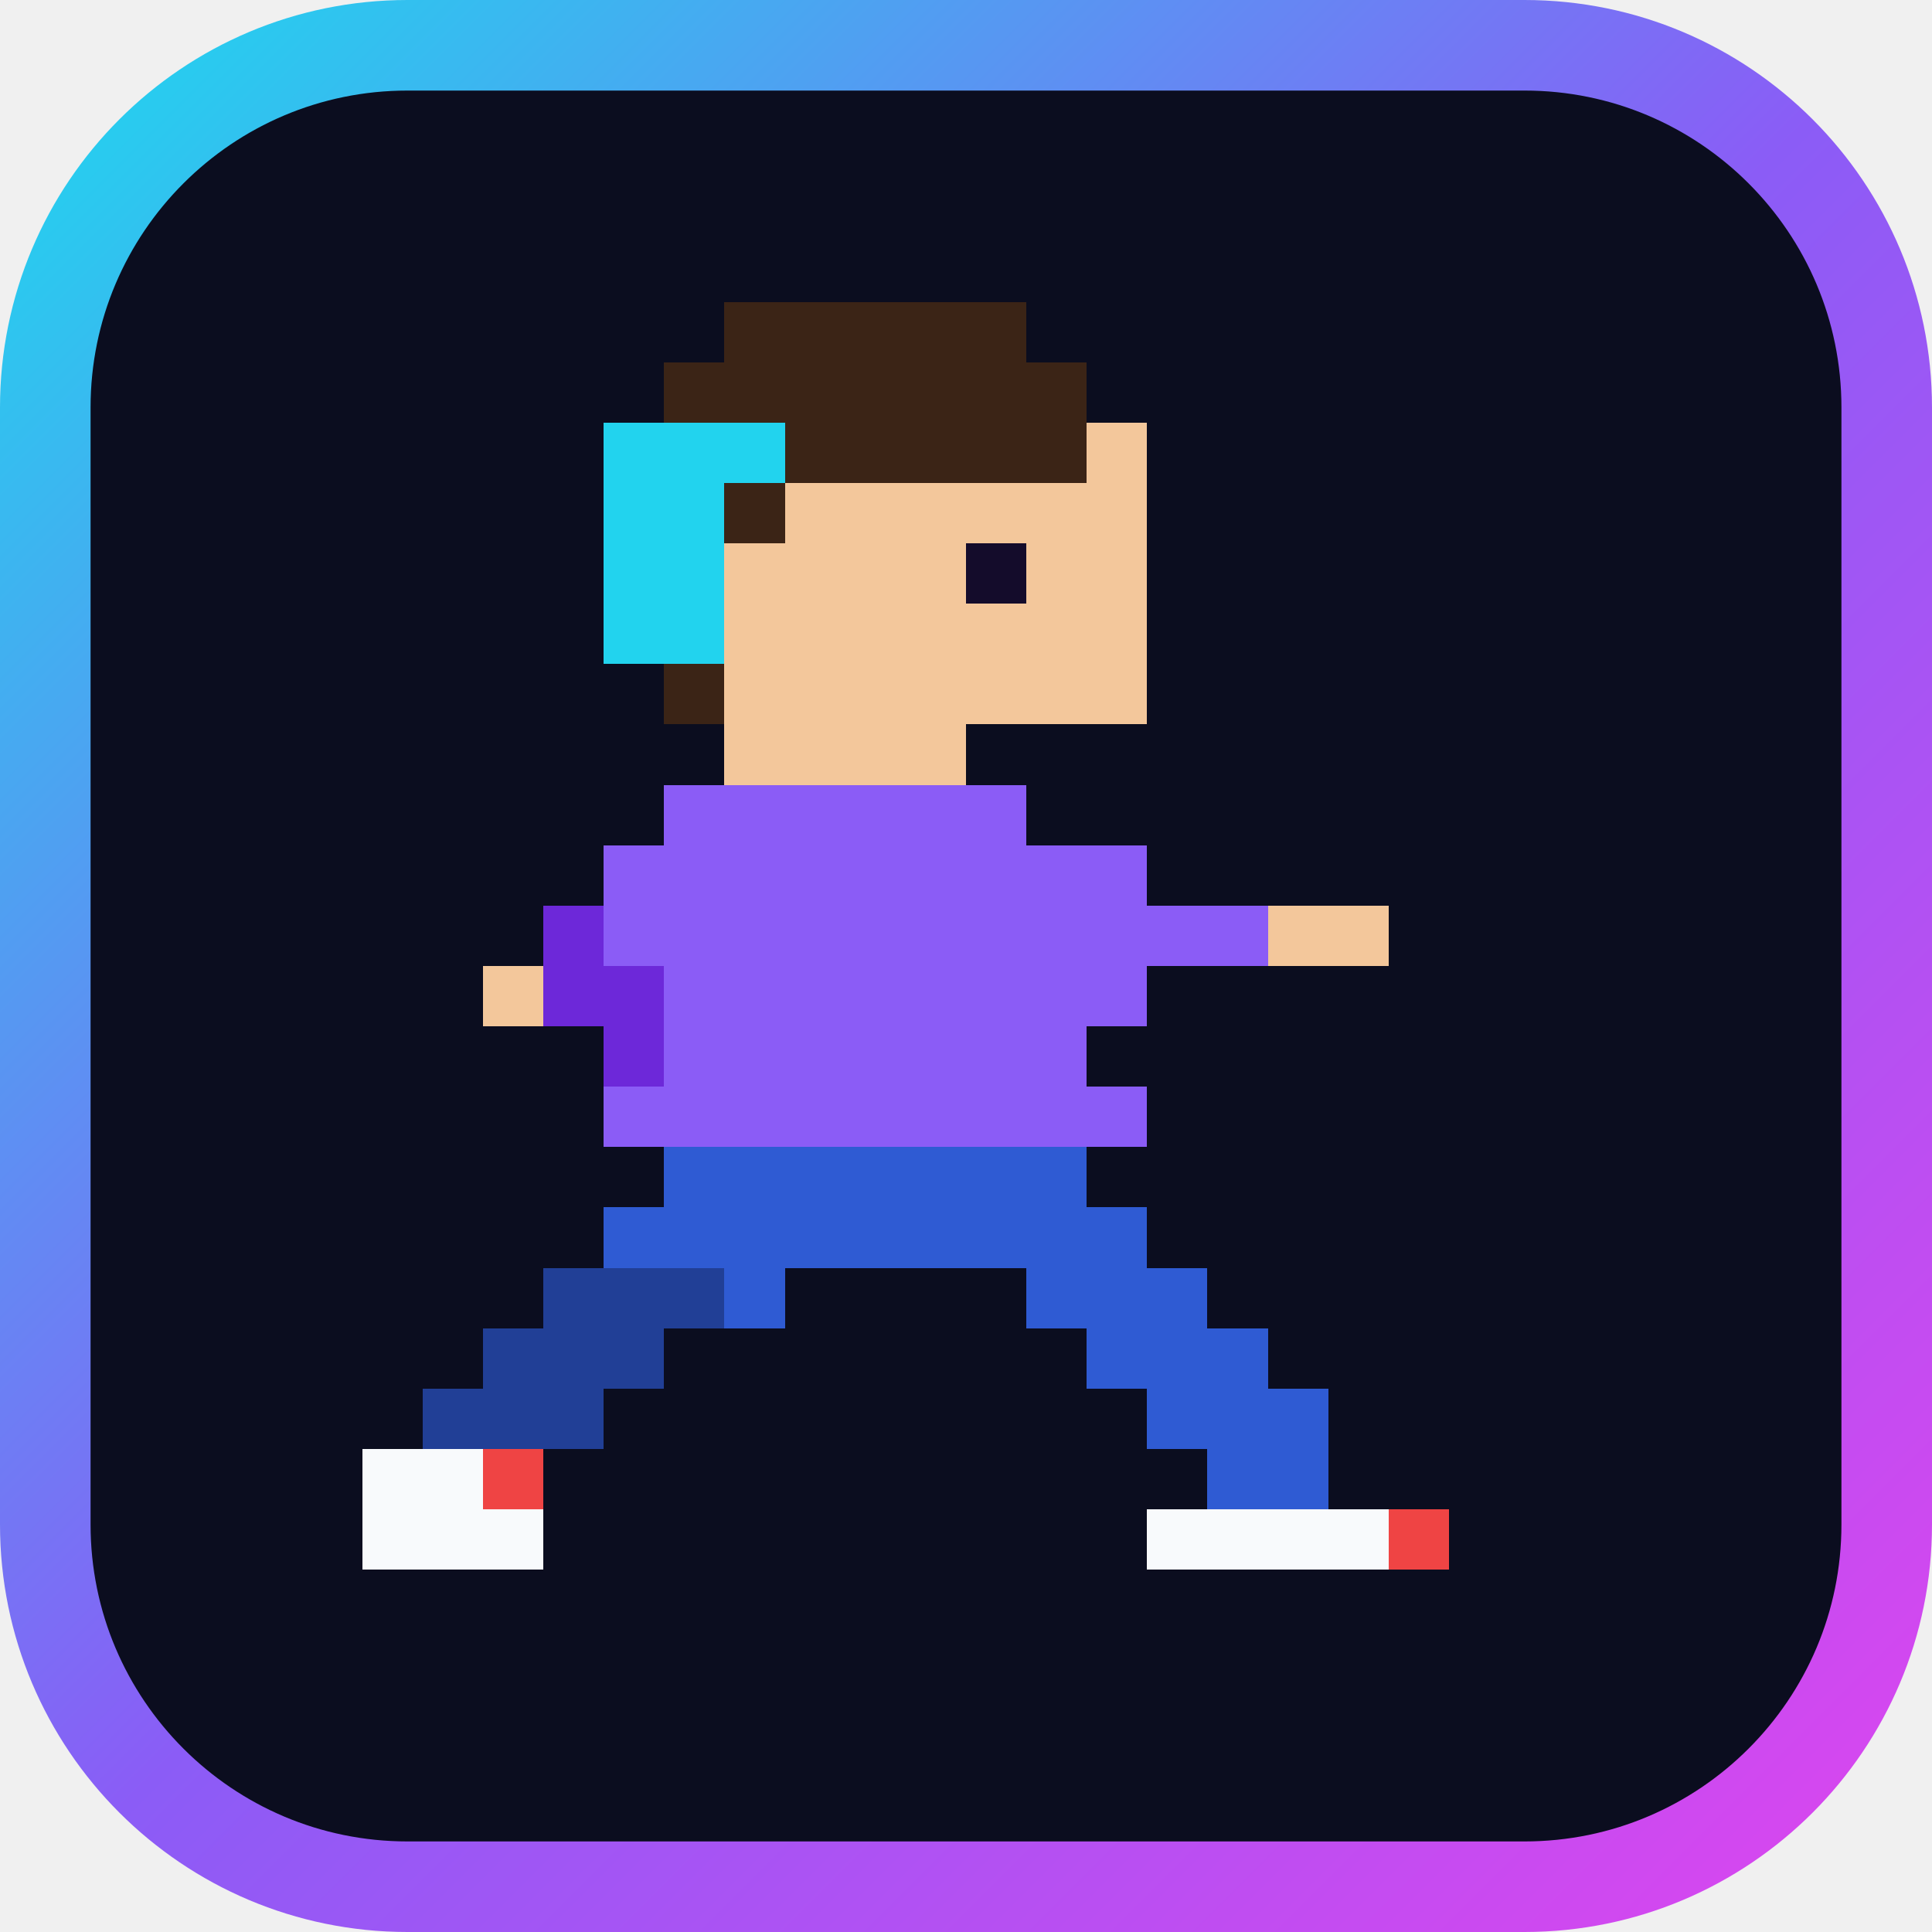
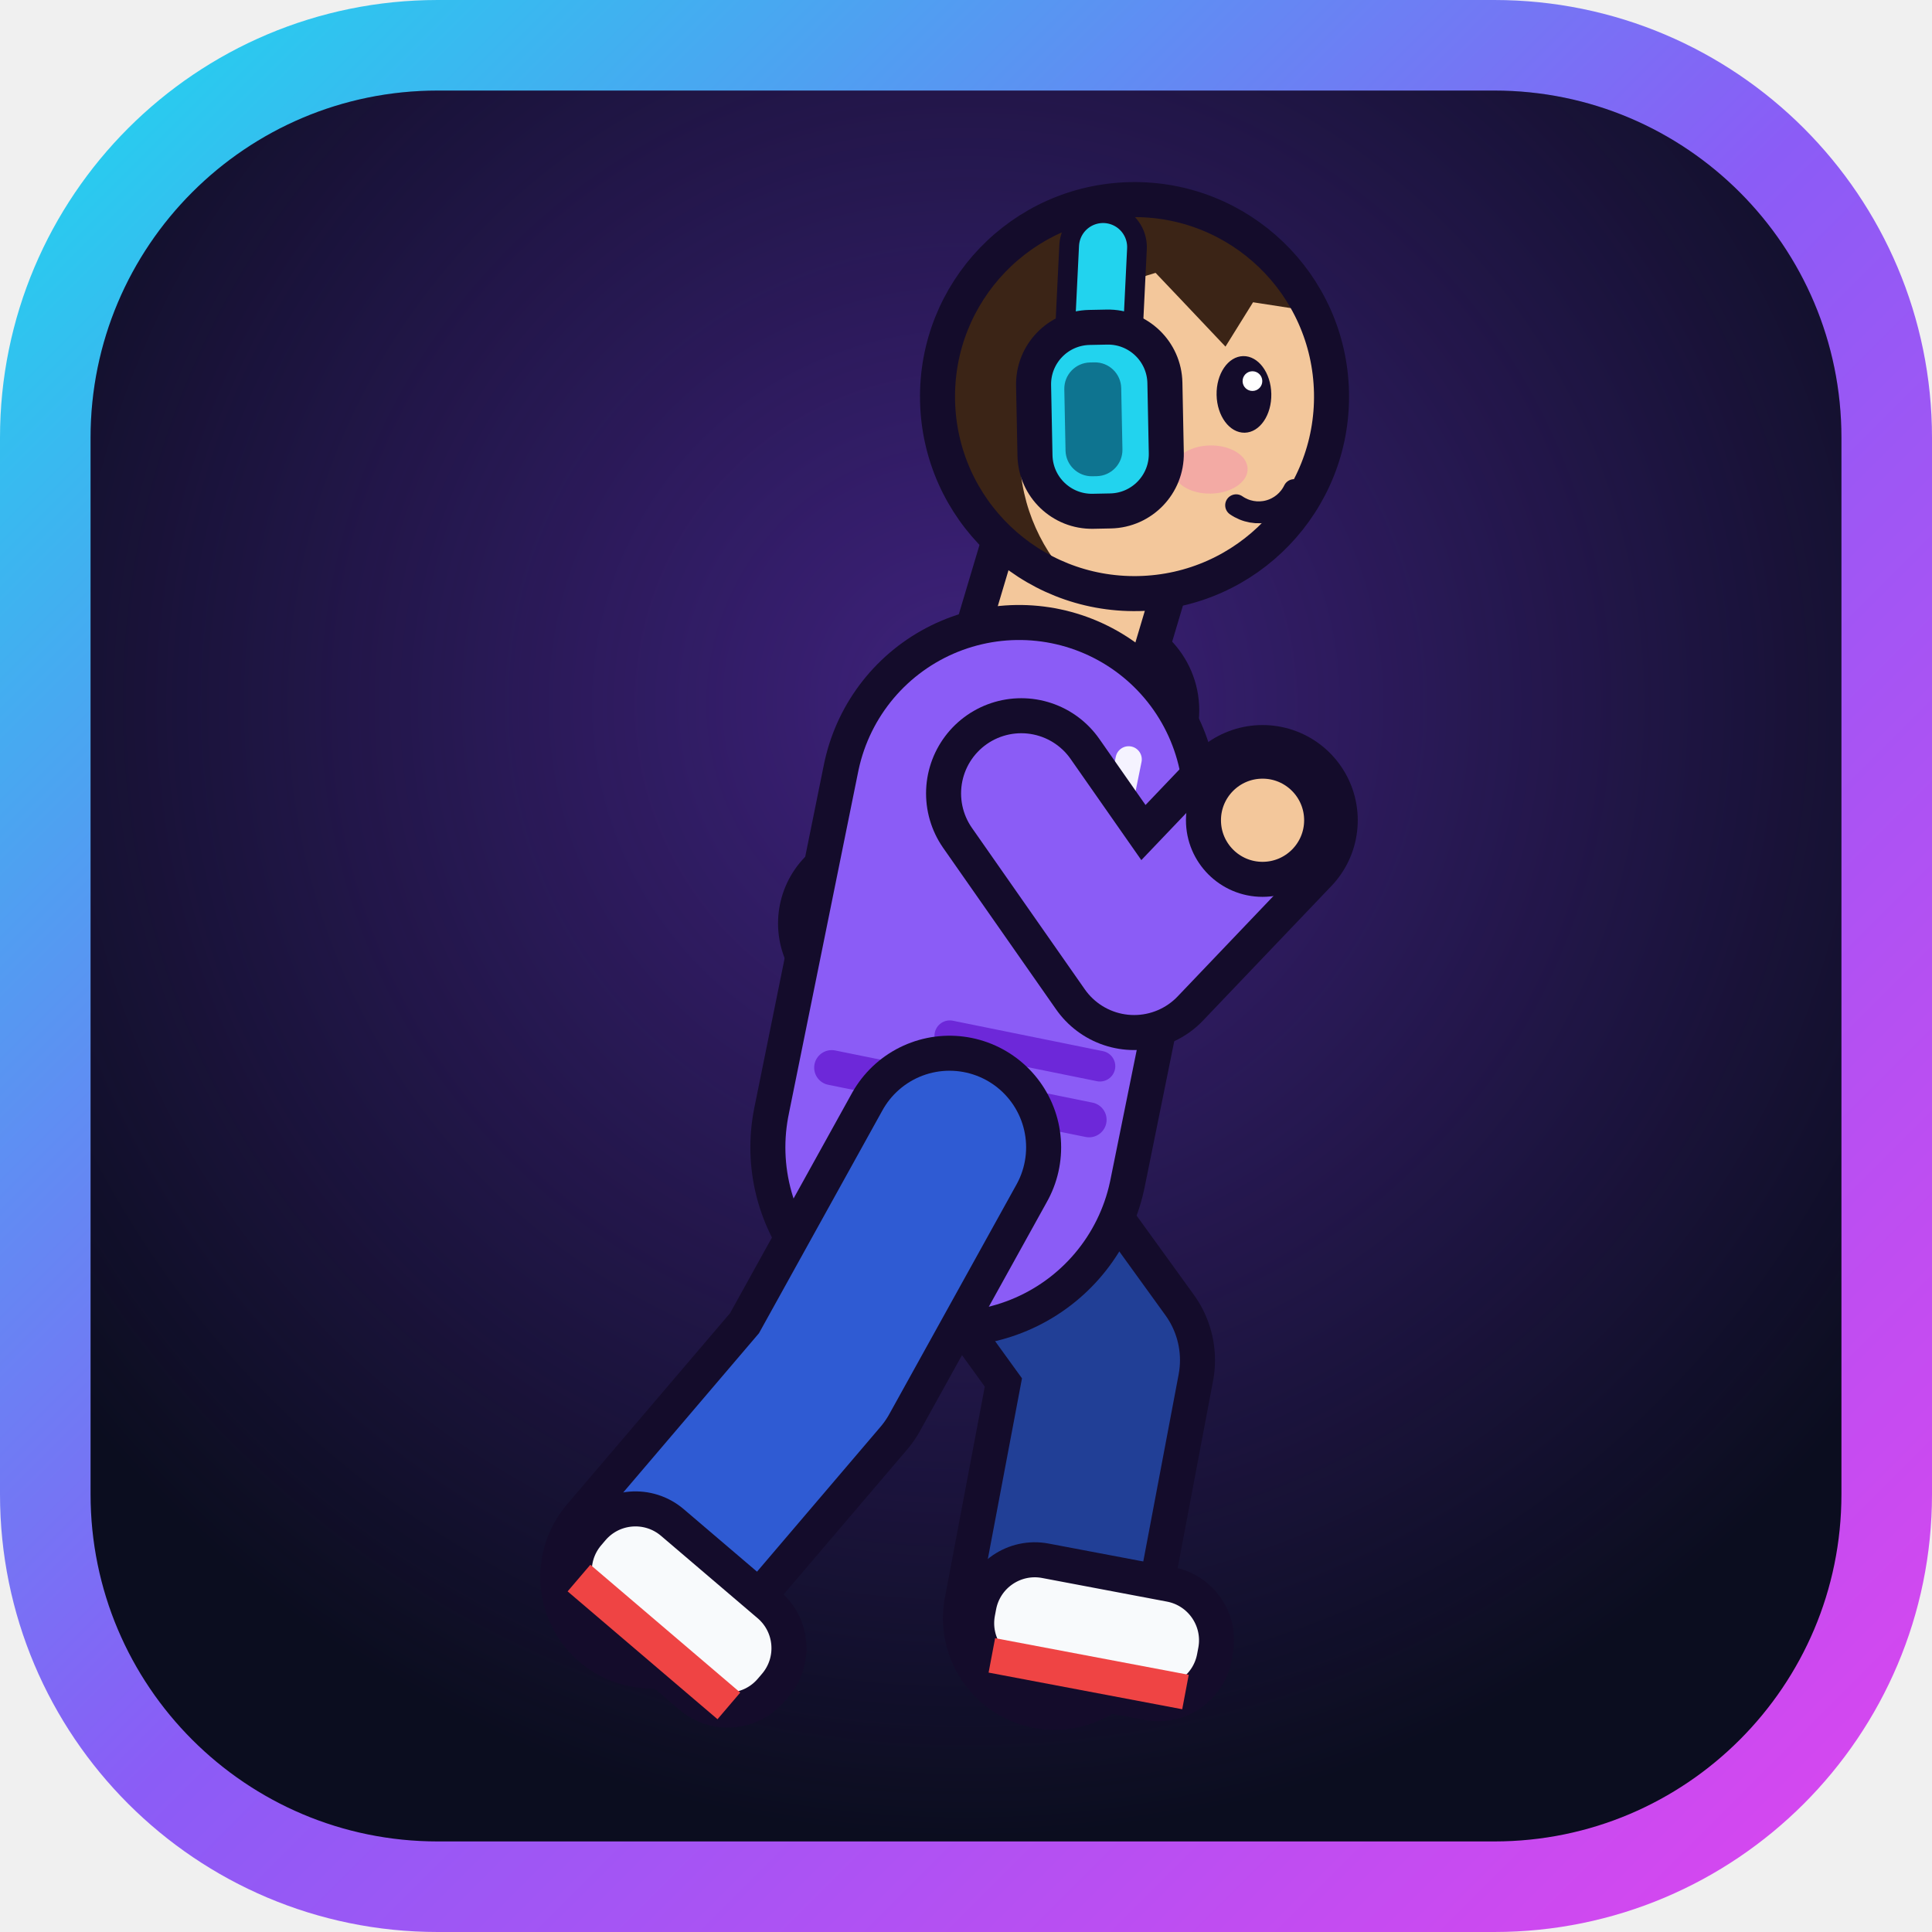
- <svg xmlns="http://www.w3.org/2000/svg" viewBox="0 0 32 32" shape-rendering="crispEdges">
+ <svg xmlns="http://www.w3.org/2000/svg" viewBox="0 0 64 64">
  <defs>
    <linearGradient id="edge" x1="0" y1="0" x2="1" y2="1">
      <stop offset="0" stop-color="#22d3ee" />
      <stop offset="0.5" stop-color="#8b5cf6" />
      <stop offset="1" stop-color="#d946ef" />
    </linearGradient>
+     <radialGradient id="glow" cx="0.5" cy="0.35" r="0.65">
+       <stop offset="0" stop-color="#7c3aed" stop-opacity="0.45" />
+       <stop offset="1" stop-color="#7c3aed" stop-opacity="0" />
+     </radialGradient>
+     <clipPath id="clip0">
+       <path d="M9 0A9 9 0 1 1 -9 0A9 9 0 1 1 9 0" transform="matrix(1 -0.02 0.02 1 8.453 -62.545)" />
+     </clipPath>
  </defs>
-   <rect x="0.75" y="0.75" width="30.5" height="30.5" rx="6" fill="#0b0d1f" stroke="url(#edge)" stroke-width="1.5" shape-rendering="geometricPrecision" />
-   <rect x="12" y="5" width="5" height="1" fill="#3b2416" />
-   <rect x="11" y="6" width="7" height="1" fill="#3b2416" />
-   <rect x="10" y="7" width="3" height="1" fill="#22d3ee" />
-   <rect x="13" y="7" width="5" height="1" fill="#3b2416" />
-   <rect x="18" y="7" width="1" height="1" fill="#f3c79b" />
-   <rect x="10" y="8" width="2" height="1" fill="#22d3ee" />
-   <rect x="12" y="8" width="1" height="1" fill="#3b2416" />
-   <rect x="13" y="8" width="6" height="1" fill="#f3c79b" />
-   <rect x="10" y="9" width="2" height="1" fill="#22d3ee" />
-   <rect x="12" y="9" width="4" height="1" fill="#f3c79b" />
-   <rect x="16" y="9" width="1" height="1" fill="#140c2b" />
-   <rect x="17" y="9" width="2" height="1" fill="#f3c79b" />
-   <rect x="10" y="10" width="2" height="1" fill="#22d3ee" />
-   <rect x="12" y="10" width="7" height="1" fill="#f3c79b" />
-   <rect x="11" y="11" width="1" height="1" fill="#3b2416" />
-   <rect x="12" y="11" width="7" height="1" fill="#f3c79b" />
-   <rect x="12" y="12" width="4" height="1" fill="#f3c79b" />
-   <rect x="11" y="13" width="6" height="1" fill="#8b5cf6" />
-   <rect x="10" y="14" width="9" height="1" fill="#8b5cf6" />
-   <rect x="9" y="15" width="1" height="1" fill="#6d28d9" />
-   <rect x="10" y="15" width="11" height="1" fill="#8b5cf6" />
-   <rect x="21" y="15" width="2" height="1" fill="#f3c79b" />
-   <rect x="8" y="16" width="1" height="1" fill="#f3c79b" />
-   <rect x="9" y="16" width="2" height="1" fill="#6d28d9" />
-   <rect x="11" y="16" width="8" height="1" fill="#8b5cf6" />
-   <rect x="10" y="17" width="1" height="1" fill="#6d28d9" />
-   <rect x="11" y="17" width="7" height="1" fill="#8b5cf6" />
-   <rect x="10" y="18" width="9" height="1" fill="#8b5cf6" />
-   <rect x="11" y="19" width="7" height="1" fill="#2f5bd3" />
-   <rect x="10" y="20" width="9" height="1" fill="#2f5bd3" />
-   <rect x="9" y="21" width="3" height="1" fill="#213f96" />
-   <rect x="12" y="21" width="1" height="1" fill="#2f5bd3" />
-   <rect x="17" y="21" width="3" height="1" fill="#2f5bd3" />
-   <rect x="8" y="22" width="3" height="1" fill="#213f96" />
-   <rect x="18" y="22" width="3" height="1" fill="#2f5bd3" />
-   <rect x="7" y="23" width="3" height="1" fill="#213f96" />
-   <rect x="19" y="23" width="3" height="1" fill="#2f5bd3" />
-   <rect x="6" y="24" width="2" height="1" fill="#f8fafc" />
-   <rect x="8" y="24" width="1" height="1" fill="#ef4444" />
-   <rect x="20" y="24" width="2" height="1" fill="#2f5bd3" />
-   <rect x="6" y="25" width="3" height="1" fill="#f8fafc" />
-   <rect x="19" y="25" width="4" height="1" fill="#f8fafc" />
-   <rect x="23" y="25" width="1" height="1" fill="#ef4444" />
+   <rect x="1.5" y="1.5" width="61" height="61" rx="13" fill="#0b0d1f" stroke="url(#edge)" stroke-width="3" />
+   <rect x="3" y="3" width="58" height="58" rx="11.5" fill="url(#glow)" />
+   <g transform="matrix(0.725 0 0 0.725 31.454 58.483)">
+     <path d="M3.278 -44.414L-3.485 -38.476L1.313 -31.459" fill="none" stroke="#140c2b" stroke-width="8.7" stroke-linecap="round" stroke-linejoin="round" transform="matrix(1 0 0 1 0 0)" />
+     <path d="M3.278 -44.414L-3.485 -38.476L1.313 -31.459" fill="none" stroke="#6d28d9" stroke-width="5.5" stroke-linecap="round" stroke-linejoin="round" transform="matrix(1 0 0 1 0 0)" />
+     <path d="M4.013 -31.459A2.7 2.7 0 1 1 -1.387 -31.459A2.7 2.7 0 1 1 4.013 -31.459" fill="#f3c79b" transform="matrix(1 0 0 1 0 0)" />
+     <path d="M4.013 -31.459A2.7 2.7 0 1 1 -1.387 -31.459A2.7 2.7 0 1 1 4.013 -31.459" fill="none" stroke="#140c2b" stroke-width="1.6" stroke-linecap="round" stroke-linejoin="round" transform="matrix(1 0 0 1 0 0)" />
+     <path d="M0 -28.243L7.03 -18.518L4.801 -6.727" fill="none" stroke="#140c2b" stroke-width="10.2" stroke-linecap="round" stroke-linejoin="round" transform="matrix(1 0 0 1 0 0)" />
+     <path d="M0 -28.243L7.03 -18.518L4.801 -6.727" fill="none" stroke="#213f96" stroke-width="7" stroke-linecap="round" stroke-linejoin="round" transform="matrix(1 0 0 1 0 0)" />
+     <path d="M-0.9 -2.5H4.9A2.6 2.6 0 0 1 7.5 0.1V0.4A2.6 2.6 0 0 1 4.9 3H-0.9A2.6 2.6 0 0 1 -3.5 0.4V0.1A2.6 2.6 0 0 1 -0.9 -2.5Z" fill="#f8fafc" transform="matrix(0.983 0.186 -0.186 0.983 4.801 -6.727)" />
+     <path d="M-0.9 -2.5H4.9A2.6 2.6 0 0 1 7.5 0.1V0.4A2.6 2.6 0 0 1 4.9 3H-0.9A2.6 2.6 0 0 1 -3.5 0.4V0.1A2.6 2.6 0 0 1 -0.9 -2.5Z" fill="none" stroke="#140c2b" stroke-width="1.6" stroke-linecap="round" stroke-linejoin="round" transform="matrix(0.983 0.186 -0.186 0.983 4.801 -6.727)" />
+     <rect x="-2.5" y="1.4" width="9" height="1.6" fill="#ef4444" transform="matrix(0.983 0.186 -0.186 0.983 4.801 -6.727)" />
+     <path d="M10.611 -48.208A3.8 3.8 0 1 1 3.011 -48.208A3.8 3.8 0 1 1 10.611 -48.208" fill="#6d28d9" transform="matrix(1 0 0 1 0 0)" />
+     <path d="M10.611 -48.208A3.8 3.8 0 1 1 3.011 -48.208A3.8 3.8 0 1 1 10.611 -48.208" fill="none" stroke="#140c2b" stroke-width="1.6" stroke-linecap="round" stroke-linejoin="round" transform="matrix(1 0 0 1 0 0)" />
+     <path d="M3.775 -46.864L6.452 -55.838" fill="none" stroke="#140c2b" stroke-width="9.7" stroke-linecap="round" stroke-linejoin="round" transform="matrix(1 0 0 1 0 0)" />
+     <path d="M3.775 -46.864L6.452 -55.838" fill="none" stroke="#f3c79b" stroke-width="6.5" stroke-linecap="round" stroke-linejoin="round" transform="matrix(1 0 0 1 0 0)" />
+     <path d="M0 -28.243L3.179 -43.924" fill="none" stroke="#140c2b" stroke-width="18.2" stroke-linecap="round" stroke-linejoin="round" transform="matrix(1 0 0 1 0 0)" />
+     <path d="M0 -28.243L3.179 -43.924" fill="none" stroke="#8b5cf6" stroke-width="15" stroke-linecap="round" stroke-linejoin="round" transform="matrix(1 0 0 1 0 0)" />
+     <path d="M-5.384 -31.885L6.377 -29.501" fill="none" stroke="#6d28d9" stroke-width="1.6" stroke-linecap="round" stroke-linejoin="round" transform="matrix(1 0 0 1 0 0)" />
+     <path d="M5.245 -46.566L4.053 -40.686" fill="none" stroke="#f5f3ff" stroke-width="1.2" stroke-linecap="round" stroke-linejoin="round" transform="matrix(1 0 0 1 0 0)" />
+     <path d="M8.185 -45.97L6.993 -40.09" fill="none" stroke="#f5f3ff" stroke-width="1.2" stroke-linecap="round" stroke-linejoin="round" transform="matrix(1 0 0 1 0 0)" />
+     <path d="M0.013 -33.342L6.874 -31.951" fill="none" stroke="#6d28d9" stroke-width="1.4" stroke-linecap="round" stroke-linejoin="round" transform="matrix(1 0 0 1 0 0)" />
+     <path d="M0 -28.243L-5.815 -17.746L-13.6 -8.614" fill="none" stroke="#140c2b" stroke-width="10.2" stroke-linecap="round" stroke-linejoin="round" transform="matrix(1 0 0 1 0 0)" />
+     <path d="M0 -28.243L-5.815 -17.746L-13.6 -8.614" fill="none" stroke="#2f5bd3" stroke-width="7" stroke-linecap="round" stroke-linejoin="round" transform="matrix(1 0 0 1 0 0)" />
+     <path d="M-0.9 -2.5H4.9A2.6 2.6 0 0 1 7.5 0.1V0.4A2.6 2.6 0 0 1 4.9 3H-0.9A2.6 2.6 0 0 1 -3.5 0.4V0.1A2.6 2.6 0 0 1 -0.9 -2.5Z" fill="#f8fafc" transform="matrix(0.761 0.649 -0.649 0.761 -13.6 -8.614)" />
+     <path d="M-0.9 -2.5H4.9A2.6 2.6 0 0 1 7.5 0.1V0.4A2.6 2.6 0 0 1 4.9 3H-0.9A2.6 2.6 0 0 1 -3.5 0.4V0.1A2.6 2.6 0 0 1 -0.9 -2.5Z" fill="none" stroke="#140c2b" stroke-width="1.6" stroke-linecap="round" stroke-linejoin="round" transform="matrix(0.761 0.649 -0.649 0.761 -13.6 -8.614)" />
+     <rect x="-2.5" y="1.4" width="9" height="1.6" fill="#ef4444" transform="matrix(0.761 0.649 -0.649 0.761 -13.6 -8.614)" />
+     <path d="M3.278 -44.414L8.435 -37.038L14.303 -43.188" fill="none" stroke="#140c2b" stroke-width="8.7" stroke-linecap="round" stroke-linejoin="round" transform="matrix(1 0 0 1 0 0)" />
+     <path d="M3.278 -44.414L8.435 -37.038L14.303 -43.188" fill="none" stroke="#8b5cf6" stroke-width="5.5" stroke-linecap="round" stroke-linejoin="round" transform="matrix(1 0 0 1 0 0)" />
+     <path d="M17.003 -43.188A2.7 2.7 0 1 1 11.603 -43.188A2.7 2.7 0 1 1 17.003 -43.188" fill="#f3c79b" transform="matrix(1 0 0 1 0 0)" />
+     <path d="M17.003 -43.188A2.7 2.7 0 1 1 11.603 -43.188A2.7 2.7 0 1 1 17.003 -43.188" fill="none" stroke="#140c2b" stroke-width="1.6" stroke-linecap="round" stroke-linejoin="round" transform="matrix(1 0 0 1 0 0)" />
+     <path d="M9 0A9 9 0 1 1 -9 0A9 9 0 1 1 9 0" fill="#3b2416" transform="matrix(1 -0.02 0.02 1 8.453 -62.545)" />
+     <g clip-path="url(#clip0)">
+       <path d="M11.7 2.6A8.5 8.5 0 1 1 -5.3 2.6A8.5 8.5 0 1 1 11.7 2.6" fill="#f3c79b" transform="matrix(1 -0.02 0.02 1 8.453 -62.545)" />
+       <path d="M-2 -9Q6 -9.5 9.5 -3.5L5.5 -4.2L4.2 -2.2L2.2 -4.4Z" fill="#3b2416" transform="matrix(1 -0.02 0.02 1 8.453 -62.545)" />
+     </g>
+     <path d="M9 0A9 9 0 1 1 -9 0A9 9 0 1 1 9 0" fill="none" stroke="#140c2b" stroke-width="1.6" stroke-linecap="round" stroke-linejoin="round" transform="matrix(1 -0.02 0.02 1 8.453 -62.545)" />
+     <path d="M6.25 0A1.25 1.75 0 1 1 3.75 0A1.25 1.75 0 1 1 6.25 0" fill="#140c2b" transform="matrix(1 -0.02 0.02 1 8.453 -62.545)" />
+     <path d="M5.85 -0.6A0.45 0.45 0 1 1 4.95 -0.6A0.45 0.45 0 1 1 5.85 -0.6" fill="#ffffff" transform="matrix(1 -0.02 0.02 1 8.453 -62.545)" />
+     <path d="M5.1 3.4A1.7 1.1 0 1 1 1.7 3.4A1.7 1.1 0 1 1 5.1 3.4" fill="rgba(244, 114, 182, 0.35)" transform="matrix(1 -0.02 0.02 1 8.453 -62.545)" />
+     <path d="M7.204 4.417A1.8 1.8 0 0 1 4.542 5.056" fill="none" stroke="#140c2b" stroke-width="1" stroke-linecap="round" stroke-linejoin="round" transform="matrix(1 -0.02 0.02 1 8.453 -62.545)" />
+     <path d="M-1.6 -2.5L-1.3 -6.857" fill="none" stroke="#140c2b" stroke-width="4" stroke-linecap="round" stroke-linejoin="round" transform="matrix(1 -0.02 0.02 1 8.453 -62.545)" />
+     <path d="M-1.6 -2.5L-1.3 -6.857" fill="none" stroke="#22d3ee" stroke-width="2.2" stroke-linecap="round" stroke-linejoin="round" transform="matrix(1 -0.02 0.02 1 8.453 -62.545)" />
+     <path d="M-2 -3.2H-1.2A2.6 2.6 0 0 1 1.4 -0.6V2.6A2.6 2.6 0 0 1 -1.2 5.2H-2A2.6 2.6 0 0 1 -4.6 2.6V-0.6A2.6 2.6 0 0 1 -2 -3.2Z" fill="#22d3ee" transform="matrix(1 -0.02 0.02 1 8.453 -62.545)" />
+     <path d="M-2 -3.2H-1.2A2.6 2.6 0 0 1 1.4 -0.6V2.6A2.6 2.6 0 0 1 -1.2 5.2H-2A2.6 2.6 0 0 1 -4.6 2.6V-0.6A2.6 2.6 0 0 1 -2 -3.2Z" fill="none" stroke="#140c2b" stroke-width="1.6" stroke-linecap="round" stroke-linejoin="round" transform="matrix(1 -0.02 0.02 1 8.453 -62.545)" />
+     <path d="M-2 -1.6H-1.8A1.2 1.2 0 0 1 -0.6 -0.4V2.4A1.2 1.2 0 0 1 -1.8 3.6H-2A1.2 1.2 0 0 1 -3.2 2.4V-0.4A1.2 1.2 0 0 1 -2 -1.6Z" fill="#0e7490" transform="matrix(1 -0.02 0.02 1 8.453 -62.545)" />
+   </g>
</svg>
